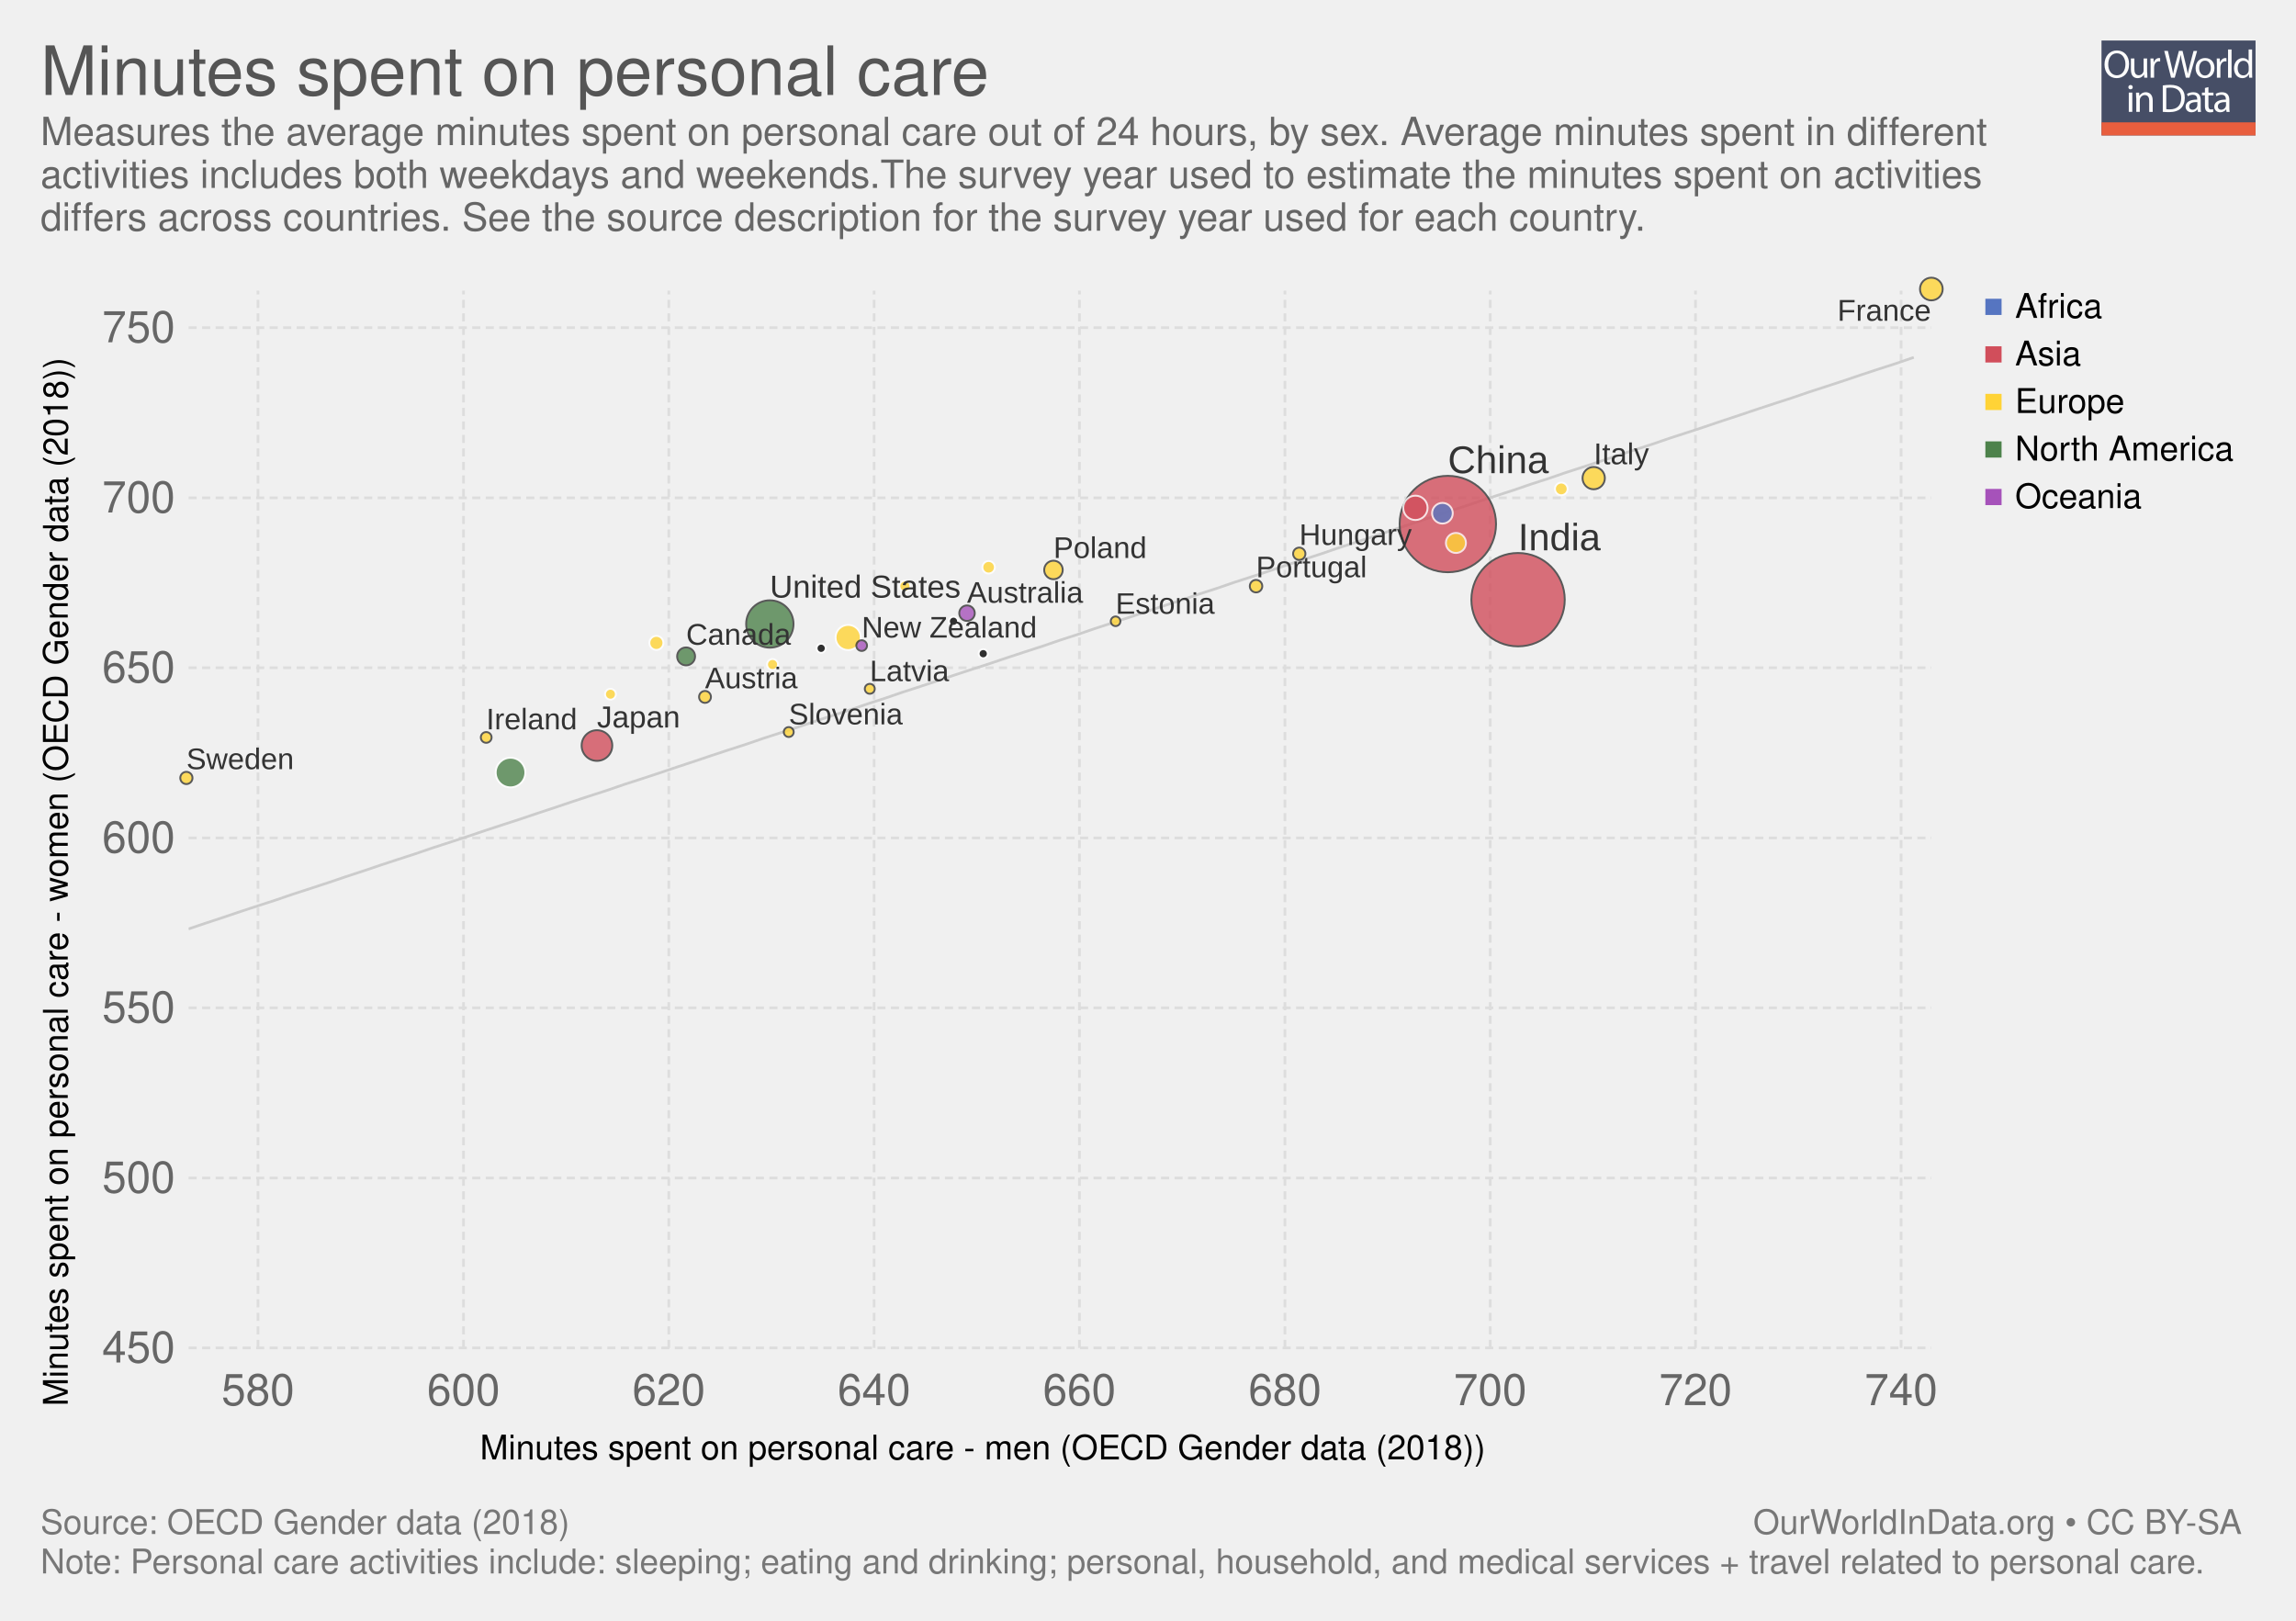
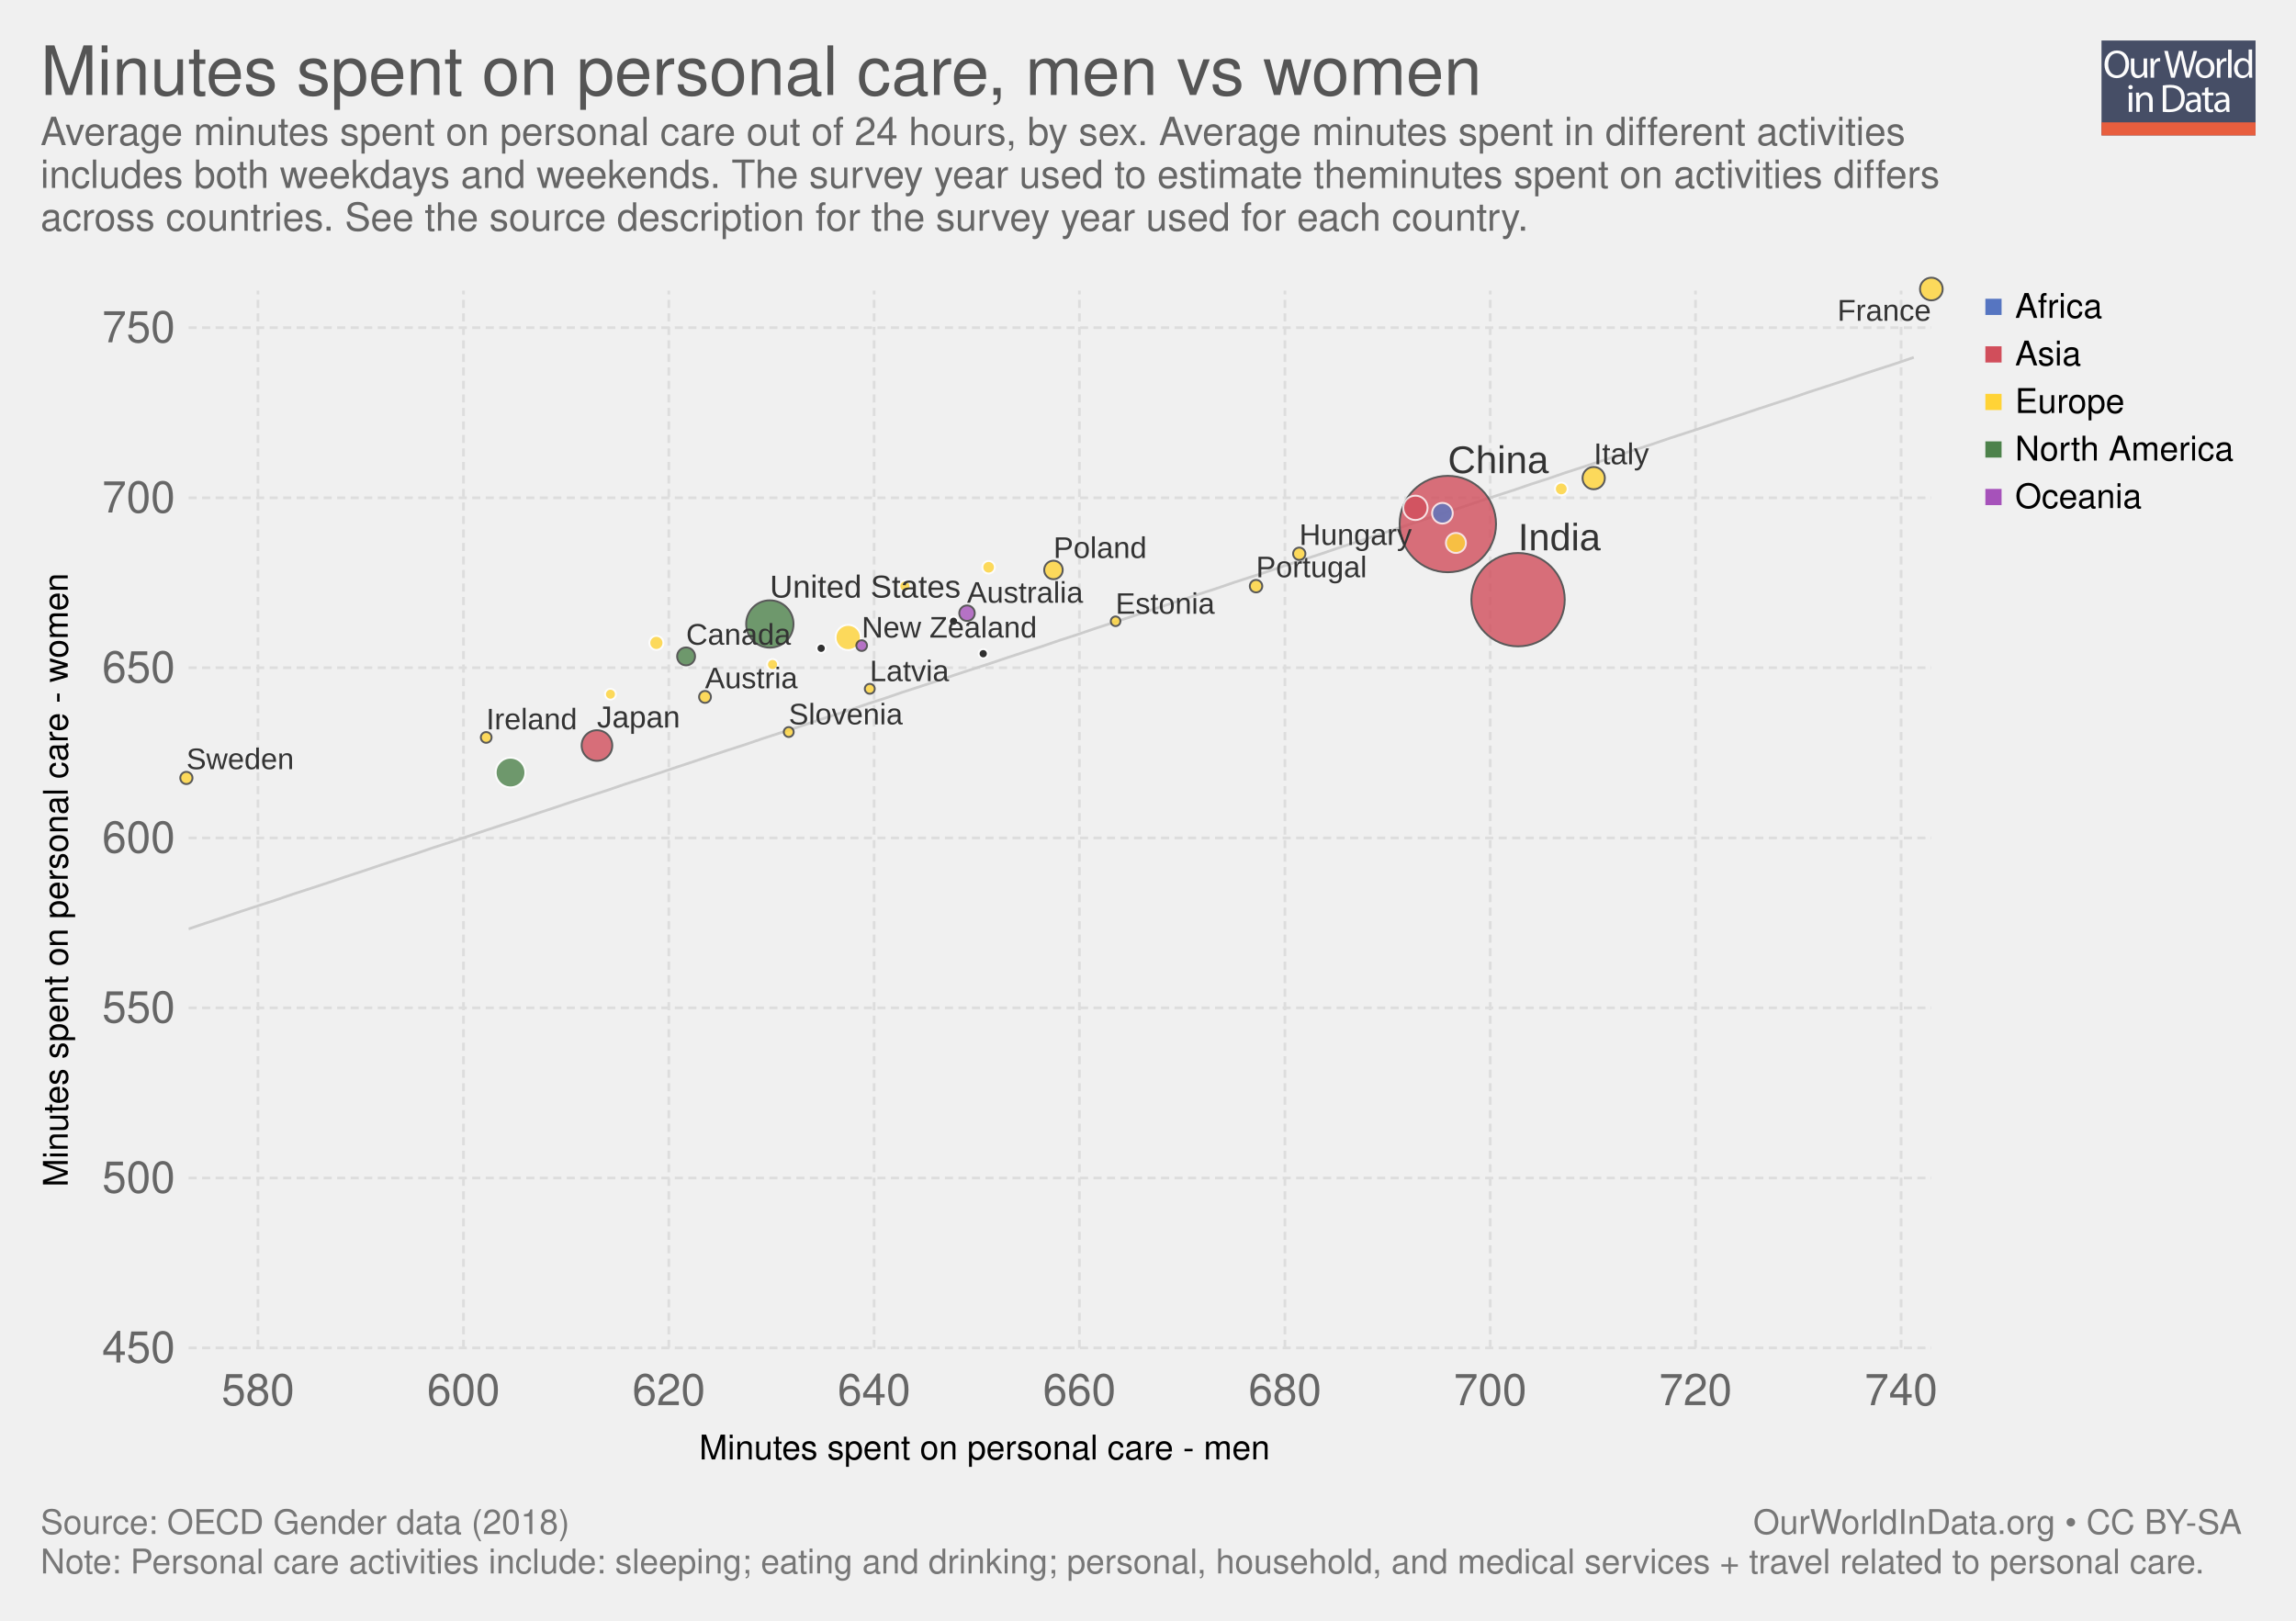
<svg xmlns="http://www.w3.org/2000/svg" xmlns:xlink="http://www.w3.org/1999/xlink" version="1.1" style="font-family: 'Helvetica Neue', Helvetica, Arial, sans-serif; font-size: 18px; background-color: white; text-rendering: optimizeLegibility; -webkit-font-smoothing: antialiased;" width="850" height="600">
  <g class="ChartTab">
    <g class="HeaderView">
      <g opacity="0.8" transform="translate(778, 15) scale(0.27)">
        <a xlink:href="https://ourworldindata.org" target="_blank">
          <g>
            <rect x="0" y="0" fill="#1B2543" width="211.2" height="130.1" />
            <rect x="0" y="112.2" fill="#E63912" width="211.2" height="17.9" />
            <g>
              <rect x="1.2" y="12.3" fill="none" width="210.2" height="99.2" />
              <path fill="#FFFFFF" d="M37.8,32.2c0,12.7-7.7,19.4-17.1,19.4c-9.7,0-16.6-7.5-16.6-18.7c0-11.7,7.3-19.3,17.1-19.3 C31.3,13.7,37.8,21.3,37.8,32.2z M9.2,32.8c0,7.9,4.3,14.9,11.8,14.9c7.5,0,11.8-6.9,11.8-15.3c0-7.3-3.8-14.9-11.8-14.9 C13.1,17.5,9.2,24.8,9.2,32.8z" />
              <path fill="#FFFFFF" d="M62.7,43.8c0,2.7,0.1,5.1,0.2,7.2h-4.3l-0.3-4.3h-0.1c-1.3,2.1-4,4.9-8.8,4.9c-4.2,0-9.1-2.3-9.1-11.6 V24.6h4.8v14.6c0,5,1.5,8.4,5.9,8.4c3.2,0,5.5-2.2,6.3-4.4c0.3-0.7,0.4-1.6,0.4-2.5V24.6h4.8V43.8z" />
              <path fill="#FFFFFF" d="M67.3,32.8c0-3.1-0.1-5.8-0.2-8.2h4.2l0.2,5.2h0.2c1.2-3.5,4.1-5.8,7.3-5.8c0.5,0,0.9,0.1,1.4,0.2v4.5 c-0.5-0.1-1-0.2-1.6-0.2c-3.4,0-5.8,2.6-6.5,6.2c-0.1,0.7-0.2,1.4-0.2,2.2V51h-4.8V32.8z" />
              <path fill="#FFFFFF" d="M95.4,51l-9.4-36.8h5l4.4,18.6c1.1,4.6,2.1,9.2,2.7,12.7h0.1c0.6-3.7,1.8-8,3-12.8l4.9-18.5h5l4.5,18.7 c1,4.4,2,8.7,2.6,12.6h0.1c0.8-4,1.8-8.1,3-12.7l4.9-18.5h4.9L120.6,51h-5L111,31.9c-1.1-4.7-1.9-8.3-2.4-12h-0.1 c-0.7,3.7-1.5,7.3-2.8,12L100.4,51H95.4z" />
              <path fill="#FFFFFF" d="M154.9,37.6c0,9.8-6.8,14-13.2,14c-7.2,0-12.7-5.2-12.7-13.6c0-8.8,5.8-14,13.1-14 C149.8,24,154.9,29.5,154.9,37.6z M133.9,37.9c0,5.8,3.3,10.1,8,10.1c4.6,0,8-4.3,8-10.3c0-4.5-2.2-10.1-7.9-10.1 C136.3,27.6,133.9,32.8,133.9,37.9z" />
              <path fill="#FFFFFF" d="M158.2,32.8c0-3.1-0.1-5.8-0.2-8.2h4.2l0.2,5.2h0.2c1.2-3.5,4.1-5.8,7.3-5.8c0.5,0,0.9,0.1,1.4,0.2v4.5 c-0.5-0.1-1-0.2-1.6-0.2c-3.4,0-5.8,2.6-6.5,6.2c-0.1,0.7-0.2,1.4-0.2,2.2V51h-4.8V32.8z" />
              <path fill="#FFFFFF" d="M173.5,12.3h4.8V51h-4.8V12.3z" />
              <path fill="#FFFFFF" d="M206.5,12.3v31.9c0,2.3,0.1,5,0.2,6.8h-4.3l-0.2-4.6H202c-1.5,2.9-4.7,5.2-9,5.2 c-6.4,0-11.3-5.4-11.3-13.4c-0.1-8.8,5.4-14.2,11.9-14.2c4,0,6.8,1.9,8,4h0.1V12.3H206.5z M201.7,35.4c0-0.6-0.1-1.4-0.2-2 c-0.7-3.1-3.3-5.6-6.9-5.6c-5,0-7.9,4.4-7.9,10.2c0,5.3,2.6,9.8,7.8,9.8c3.2,0,6.2-2.1,7.1-5.7c0.2-0.7,0.2-1.3,0.2-2.1V35.4z" />
              <path fill="#FFFFFF" d="M42.8,64c0.1,1.6-1.1,2.9-3.1,2.9c-1.7,0-2.9-1.3-2.9-2.9c0-1.7,1.3-3,3-3C41.7,61,42.8,62.3,42.8,64z M37.4,97.8V71.4h4.8v26.4H37.4z" />
              <path fill="#FFFFFF" d="M47.5,78.6c0-2.7-0.1-5-0.2-7.1h4.3l0.3,4.4h0.1c1.3-2.5,4.4-5,8.8-5c3.7,0,9.4,2.2,9.4,11.2v15.8h-4.8 V82.6c0-4.3-1.6-7.8-6.1-7.8c-3.2,0-5.6,2.2-6.5,4.9c-0.2,0.6-0.3,1.4-0.3,2.2v15.9h-4.8V78.6z" />
              <path fill="#FFFFFF" d="M84,61.6c2.9-0.4,6.3-0.8,10.1-0.8c6.8,0,11.7,1.6,14.9,4.6c3.3,3,5.2,7.3,5.2,13.2c0,6-1.9,10.9-5.3,14.3 c-3.4,3.4-9.1,5.3-16.3,5.3c-3.4,0-6.2-0.2-8.6-0.4V61.6z M88.8,94.1c1.2,0.2,3,0.3,4.8,0.3c10.2,0,15.7-5.7,15.7-15.6 c0.1-8.7-4.9-14.2-14.9-14.2c-2.5,0-4.3,0.2-5.6,0.5V94.1z" />
              <path fill="#FFFFFF" d="M132.1,97.8l-0.4-3.3h-0.2c-1.5,2.1-4.3,3.9-8.1,3.9c-5.4,0-8.1-3.8-8.1-7.6c0-6.4,5.7-9.9,15.9-9.8v-0.5 c0-2.2-0.6-6.1-6-6.1c-2.5,0-5,0.8-6.9,2l-1.1-3.2c2.2-1.4,5.4-2.3,8.7-2.3c8.1,0,10.1,5.5,10.1,10.8v9.9c0,2.3,0.1,4.5,0.4,6.3 H132.1z M131.4,84.4c-5.3-0.1-11.2,0.8-11.2,5.9c0,3.1,2.1,4.6,4.5,4.6c3.4,0,5.6-2.2,6.4-4.4c0.2-0.5,0.3-1,0.3-1.5V84.4z" />
              <path fill="#FFFFFF" d="M146.6,63.9v7.6h6.9v3.7h-6.9v14.2c0,3.3,0.9,5.1,3.6,5.1c1.3,0,2.2-0.2,2.8-0.3l0.2,3.6 c-0.9,0.4-2.4,0.7-4.3,0.7c-2.2,0-4-0.7-5.2-2c-1.4-1.4-1.9-3.8-1.9-6.9V75.1h-4.1v-3.7h4.1v-6.3L146.6,63.9z" />
              <path fill="#FFFFFF" d="M171.4,97.8l-0.4-3.3h-0.2c-1.5,2.1-4.3,3.9-8.1,3.9c-5.4,0-8.1-3.8-8.1-7.6c0-6.4,5.7-9.9,15.9-9.8v-0.5 c0-2.2-0.6-6.1-6-6.1c-2.5,0-5,0.8-6.9,2l-1.1-3.2c2.2-1.4,5.4-2.3,8.7-2.3c8.1,0,10.1,5.5,10.1,10.8v9.9c0,2.3,0.1,4.5,0.4,6.3 H171.4z M170.7,84.4c-5.3-0.1-11.2,0.8-11.2,5.9c0,3.1,2.1,4.6,4.5,4.6c3.4,0,5.6-2.2,6.4-4.4c0.2-0.5,0.3-1,0.3-1.5V84.4z" />
            </g>
          </g>
        </a>
      </g>
      <a href="https://ourworldindata.org/grapher/minutes-spent-on-personal-care" target="_blank">
        <text font-size="25.20" x="15.0" y="35.2" fill="#555">
-           <tspan x="15" y="35.16">Minutes spent on personal care</tspan>
+           <tspan x="15" y="35.16">Minutes spent on personal care, men vs women</tspan>
        </text>
      </a>
      <text font-size="14.40" x="15.0" y="53.7" fill="#666">
-         <tspan x="15" y="53.72">Measures the average minutes spent on personal care out of 24 hours, by sex. Average minutes spent in different</tspan>
-         <tspan x="15" y="69.56">activities includes both weekdays and weekends.The survey year used to estimate the minutes spent on activities</tspan>
-         <tspan x="15" y="85.4">differs across countries. See the source description for the survey year used for each country.</tspan>
+         <tspan x="15" y="53.72">Average minutes spent on personal care out of 24 hours, by sex.  Average minutes spent in different activities</tspan>
+         <tspan x="15" y="69.56">includes both weekdays and weekends. The survey year used to estimate theminutes spent on activities differs</tspan>
+         <tspan x="15" y="85.4">across countries. See the source description for the survey year used for each country.</tspan>
      </text>
    </g>
    <g>
      <g class="AxisBoxView">
        <g class="HorizontalAxis">
-           <text font-size="12.60" x="177.7" y="540.3">
-             <tspan x="177.701" y="540.28">Minutes spent on personal care - men (OECD Gender data (2018))</tspan>
+           <text font-size="12.60" x="258.8" y="540.3">
+             <tspan x="258.845" y="540.28">Minutes spent on personal care - men</tspan>
          </text>
          <text x="95.5" y="520.2" fill="#666" text-anchor="middle" font-size="16.2">580</text>
          <text x="171.6" y="520.2" fill="#666" text-anchor="middle" font-size="16.2">600</text>
          <text x="247.6" y="520.2" fill="#666" text-anchor="middle" font-size="16.2">620</text>
          <text x="323.6" y="520.2" fill="#666" text-anchor="middle" font-size="16.2">640</text>
          <text x="399.6" y="520.2" fill="#666" text-anchor="middle" font-size="16.2">660</text>
          <text x="475.7" y="520.2" fill="#666" text-anchor="middle" font-size="16.2">680</text>
          <text x="551.7" y="520.2" fill="#666" text-anchor="middle" font-size="16.2">700</text>
          <text x="627.7" y="520.2" fill="#666" text-anchor="middle" font-size="16.2">720</text>
          <text x="703.8" y="520.2" fill="#666" text-anchor="middle" font-size="16.2">740</text>
        </g>
        <g class="VerticalAxis">
-           <text font-size="12.60" x="-520.6" y="25.1" transform="rotate(-90)">
-             <tspan x="-520.563" y="25.08">Minutes spent on personal care - women (OECD Gender data (2018))</tspan>
+           <text font-size="12.60" x="-439.4" y="25.1" transform="rotate(-90)">
+             <tspan x="-439.419" y="25.08">Minutes spent on personal care - women</tspan>
          </text>
          <text x="64.82" y="499" fill="#666" dominant-baseline="middle" text-anchor="end" font-size="16.2">450</text>
          <text x="64.82" y="436.1" fill="#666" dominant-baseline="middle" text-anchor="end" font-size="16.2">500</text>
          <text x="64.82" y="373.1" fill="#666" dominant-baseline="middle" text-anchor="end" font-size="16.2">550</text>
          <text x="64.82" y="310.2" fill="#666" dominant-baseline="middle" text-anchor="end" font-size="16.2">600</text>
          <text x="64.82" y="247.2" fill="#666" dominant-baseline="middle" text-anchor="end" font-size="16.2">650</text>
          <text x="64.82" y="184.3" fill="#666" dominant-baseline="middle" text-anchor="end" font-size="16.2">700</text>
          <text x="64.82" y="121.3" fill="#666" dominant-baseline="middle" text-anchor="end" font-size="16.2">750</text>
        </g>
        <g class="AxisGridLines">
          <line x1="69.82" y1="499" x2="715.00" y2="499" stroke="#ddd" stroke-dasharray="3,2" />
          <line x1="69.82" y1="436.1" x2="715.00" y2="436.1" stroke="#ddd" stroke-dasharray="3,2" />
          <line x1="69.82" y1="373.1" x2="715.00" y2="373.1" stroke="#ddd" stroke-dasharray="3,2" />
          <line x1="69.82" y1="310.2" x2="715.00" y2="310.2" stroke="#ddd" stroke-dasharray="3,2" />
          <line x1="69.82" y1="247.2" x2="715.00" y2="247.2" stroke="#ddd" stroke-dasharray="3,2" />
          <line x1="69.82" y1="184.3" x2="715.00" y2="184.3" stroke="#ddd" stroke-dasharray="3,2" />
          <line x1="69.82" y1="121.3" x2="715.00" y2="121.3" stroke="#ddd" stroke-dasharray="3,2" />
        </g>
        <g class="AxisGridLines">
          <line x1="95.5" y1="499.00" x2="95.5" y2="107.60" stroke="#ddd" stroke-dasharray="3,2" />
          <line x1="171.6" y1="499.00" x2="171.6" y2="107.60" stroke="#ddd" stroke-dasharray="3,2" />
          <line x1="247.6" y1="499.00" x2="247.6" y2="107.60" stroke="#ddd" stroke-dasharray="3,2" />
          <line x1="323.6" y1="499.00" x2="323.6" y2="107.60" stroke="#ddd" stroke-dasharray="3,2" />
          <line x1="399.6" y1="499.00" x2="399.6" y2="107.60" stroke="#ddd" stroke-dasharray="3,2" />
          <line x1="475.7" y1="499.00" x2="475.7" y2="107.60" stroke="#ddd" stroke-dasharray="3,2" />
          <line x1="551.7" y1="499.00" x2="551.7" y2="107.60" stroke="#ddd" stroke-dasharray="3,2" />
          <line x1="627.7" y1="499.00" x2="627.7" y2="107.60" stroke="#ddd" stroke-dasharray="3,2" />
          <line x1="703.8" y1="499.00" x2="703.8" y2="107.60" stroke="#ddd" stroke-dasharray="3,2" />
        </g>
      </g>
      <g class="ComparisonLine">
        <defs>
          <clipPath id="axisBounds-1">
            <rect x="69.816" y="107.6" width="645.184" height="391.4" />
          </clipPath>
        </defs>
        <path d="M69.8,343.9L76.3,341.7L82.7,339.6L89.2,337.4L95.6,335.3L102.1,333.2L108.5,331L115,328.9L121.4,326.8L127.9,324.6L134.3,322.5L140.8,320.3L147.2,318.2L153.7,316.1L160.1,313.9L166.6,311.8L173,309.7L179.5,307.5L185.9,305.4L192.4,303.3L198.9,301.1L205.3,299L211.8,296.8L218.2,294.7L224.7,292.6L231.1,290.4L237.6,288.3L244,286.2L250.5,284L256.9,281.9L263.4,279.7L269.8,277.6L276.3,275.5L282.7,273.3L289.2,271.2L295.6,269.1L302.1,266.9L308.5,264.8L315,262.7L321.4,260.5L327.9,258.4L334.3,256.2L340.8,254.1L347.2,252L353.7,249.8L360.1,247.7L366.6,245.6L373.1,243.4L379.5,241.3L386,239.2L392.4,237L398.9,234.9L405.3,232.7L411.8,230.6L418.2,228.5L424.7,226.3L431.1,224.2L437.6,222.1L444,219.9L450.5,217.8L456.9,215.6L463.4,213.5L469.8,211.4L476.3,209.2L482.7,207.1L489.2,205L495.6,202.8L502.1,200.7L508.5,198.6L515,196.4L521.4,194.3L527.9,192.1L534.3,190L540.8,187.9L547.3,185.7L553.7,183.6L560.2,181.5L566.6,179.3L573.1,177.2L579.5,175L586,172.9L592.4,170.8L598.9,168.6L605.3,166.5L611.8,164.4L618.2,162.2L624.7,160.1L631.1,158L637.6,155.8L644,153.7L650.5,151.5L656.9,149.4L663.4,147.3L669.8,145.1L676.3,143L682.7,140.9L689.2,138.7L695.6,136.6L702.1,134.5L708.5,132.3" clip-path="url(#axisBounds-1)" fill="none" stroke="#ccc" />
      </g>
      <g clip-path="url(#scatterBounds-2)" font-family="Arial Narrow, Arial, sans-serif" class="PointsWithLabels clickable">
        <rect x="69.816" y="107.6" width="645.184" height="391.4" fill="rgba(255,255,255,0)" />
        <defs>
          <clipPath id="scatterBounds-2">
            <rect x="59.816" y="97.6" width="665.184" height="411.4" />
          </clipPath>
        </defs>
        <g class="key-China_0">
          <circle cx="536.00" cy="194.00" r="17.84" fill="#d14e5b" opacity="0.8" stroke="#333" stroke-width="0.7" />
        </g>
        <g class="key-India_0">
          <circle cx="562.00" cy="222.00" r="17.28" fill="#d14e5b" opacity="0.8" stroke="#333" stroke-width="0.7" />
        </g>
        <g class="key-United-States_0">
          <circle cx="285.00" cy="231.00" r="8.76" fill="#4d824b" opacity="0.8" stroke="#333" stroke-width="0.7" />
        </g>
        <g class="key-Japan_0">
          <circle cx="221.00" cy="276.00" r="5.67" fill="#d14e5b" opacity="0.8" stroke="#333" stroke-width="0.7" />
        </g>
        <g class="key-Mexico_0">
          <circle cx="189.00" cy="286.00" r="5.49" fill="#4d824b" opacity="0.8" stroke="#fff" stroke-width="0.7" />
        </g>
        <g class="key-Germany_0">
          <circle cx="314.00" cy="236.00" r="4.67" fill="#ffd336" opacity="0.8" stroke="#fff" stroke-width="0.7" />
        </g>
        <g class="key-Turkey_0">
          <circle cx="524.00" cy="188.00" r="4.51" fill="#d14e5b" opacity="0.8" stroke="#fff" stroke-width="0.7" />
        </g>
        <g class="key-France_0">
          <circle cx="715.00" cy="107.00" r="4.20" fill="#ffd336" opacity="0.8" stroke="#333" stroke-width="0.7" />
        </g>
        <g class="key-Italy_0">
          <circle cx="590.00" cy="177.00" r="4.13" fill="#ffd336" opacity="0.8" stroke="#333" stroke-width="0.7" />
        </g>
        <g class="key-South-Africa_0">
          <circle cx="534.00" cy="190.00" r="3.83" fill="#5675c1" opacity="0.8" stroke="#fff" stroke-width="0.7" />
        </g>
        <g class="key-Spain_0">
          <circle cx="539.00" cy="201.00" r="3.71" fill="#ffd336" opacity="0.8" stroke="#fff" stroke-width="0.7" />
        </g>
        <g class="key-Poland_0">
          <circle cx="390.00" cy="211.00" r="3.43" fill="#ffd336" opacity="0.8" stroke="#333" stroke-width="0.7" />
        </g>
        <g class="key-Canada_0">
          <circle cx="254.00" cy="243.00" r="3.32" fill="#4d824b" opacity="0.8" stroke="#333" stroke-width="0.7" />
        </g>
        <g class="key-Australia_0">
          <circle cx="358.00" cy="227.00" r="2.87" fill="#a652ba" opacity="0.8" stroke="#333" stroke-width="0.7" />
        </g>
        <g class="key-Netherlands_0">
          <circle cx="243.00" cy="238.00" r="2.60" fill="#ffd336" opacity="0.8" stroke="#fff" stroke-width="0.7" />
        </g>
        <g class="key-Greece_0">
          <circle cx="578.00" cy="181.00" r="2.35" fill="#ffd336" opacity="0.8" stroke="#fff" stroke-width="0.7" />
        </g>
        <g class="key-Belgium_0">
          <circle cx="366.00" cy="210.00" r="2.32" fill="#ffd336" opacity="0.8" stroke="#fff" stroke-width="0.7" />
        </g>
        <g class="key-Portugal_0">
          <circle cx="465.00" cy="217.00" r="2.31" fill="#ffd336" opacity="0.8" stroke="#333" stroke-width="0.7" />
        </g>
        <g class="key-Hungary_0">
          <circle cx="481.00" cy="205.00" r="2.28" fill="#ffd336" opacity="0.8" stroke="#333" stroke-width="0.7" />
        </g>
        <g class="key-Sweden_0">
          <circle cx="69.00" cy="288.00" r="2.26" fill="#ffd336" opacity="0.8" stroke="#333" stroke-width="0.7" />
        </g>
        <g class="key-Austria_0">
          <circle cx="261.00" cy="258.00" r="2.20" fill="#ffd336" opacity="0.8" stroke="#333" stroke-width="0.7" />
        </g>
        <g class="key-Denmark_0">
          <circle cx="335.00" cy="217.00" r="2.04" fill="#ffd336" opacity="0.8" stroke="#fff" stroke-width="0.7" />
        </g>
        <g class="key-Finland_0">
          <circle cx="286.00" cy="246.00" r="2.03" fill="#ffd336" opacity="0.8" stroke="#fff" stroke-width="0.7" />
        </g>
        <g class="key-Norway_0">
          <circle cx="226.00" cy="257.00" r="2.01" fill="#ffd336" opacity="0.8" stroke="#fff" stroke-width="0.7" />
        </g>
        <g class="key-Ireland_0">
          <circle cx="180.00" cy="273.00" r="1.99" fill="#ffd336" opacity="0.8" stroke="#333" stroke-width="0.7" />
        </g>
        <g class="key-New-Zealand_0">
          <circle cx="319.00" cy="239.00" r="1.98" fill="#a652ba" opacity="0.8" stroke="#333" stroke-width="0.7" />
        </g>
        <g class="key-Latvia_0">
          <circle cx="322.00" cy="255.00" r="1.84" fill="#ffd336" opacity="0.8" stroke="#333" stroke-width="0.7" />
        </g>
        <g class="key-Slovenia_0">
          <circle cx="292.00" cy="271.00" r="1.83" fill="#ffd336" opacity="0.8" stroke="#333" stroke-width="0.7" />
        </g>
        <g class="key-Estonia_0">
          <circle cx="413.00" cy="230.00" r="1.78" fill="#ffd336" opacity="0.8" stroke="#333" stroke-width="0.7" />
        </g>
        <g class="key-Korea_0">
          <circle cx="364.00" cy="242.00" r="1.69" fill="#000" opacity="0.8" stroke="#fff" stroke-width="0.7" />
        </g>
        <g class="key-UK_0">
          <circle cx="304.00" cy="240.00" r="1.69" fill="#000" opacity="0.8" stroke="#fff" stroke-width="0.7" />
        </g>
        <g class="key-OECD-28_0">
          <circle cx="353.00" cy="230.00" r="1.69" fill="#000" opacity="0.8" stroke="#fff" stroke-width="0.7" />
        </g>
        <g fill="#333" class="backgroundLabels">
          <text x="536.00" y="175.16" font-size="14.30">China</text>
          <text x="562.00" y="203.72" font-size="14.10">India</text>
          <text x="285.00" y="221.24" font-size="11.77">United States</text>
          <text x="221.00" y="269.33" font-size="11.30">Japan</text>
          <text x="680.21" y="118.75" font-size="11.15">France</text>
          <text x="590.00" y="171.87" font-size="11.15">Italy</text>
          <text x="390.00" y="206.57" font-size="11.09">Poland</text>
          <text x="254.00" y="238.68" font-size="11.08">Canada</text>
          <text x="358.00" y="223.13" font-size="11.05">Australia</text>
          <text x="465.00" y="213.69" font-size="11.02">Portugal</text>
          <text x="481.00" y="201.72" font-size="11.02">Hungary</text>
          <text x="69.00" y="284.74" font-size="11.02">Sweden</text>
          <text x="261.00" y="254.80" font-size="11.02">Austria</text>
          <text x="180.00" y="270.01" font-size="11.01">Ireland</text>
          <text x="319.00" y="236.02" font-size="11.01">New Zealand</text>
          <text x="322.00" y="252.16" font-size="11.00">Latvia</text>
          <text x="292.00" y="268.17" font-size="11.00">Slovenia</text>
          <text x="413.00" y="227.22" font-size="11.00">Estonia</text>
        </g>
      </g>
      <g style="cursor: pointer;" class="ScatterColorLegend clickable">
        <g class="legendMark">
          <rect x="735" y="105.1" width="43.256" height="17.6" fill="#fff" opacity="0" />,<rect x="735" y="110.6" width="6" height="6" fill="#5675c1" />,<text font-size="12.60" x="746.0" y="117.7">
            <tspan x="746" y="117.68">Africa</tspan>
          </text>
        </g>
        <g class="legendMark">
          <rect x="735" y="122.7" width="35.57" height="17.6" fill="#fff" opacity="0" />,<rect x="735" y="128.2" width="6" height="6" fill="#d14e5b" />,<text font-size="12.60" x="746.0" y="135.3">
            <tspan x="746" y="135.28">Asia</tspan>
          </text>
        </g>
        <g class="legendMark">
          <rect x="735" y="140.3" width="51.824" height="17.6" fill="#fff" opacity="0" />,<rect x="735" y="145.8" width="6" height="6" fill="#ffd336" />,<text font-size="12.60" x="746.0" y="152.9">
            <tspan x="746" y="152.88">Europe</tspan>
          </text>
        </g>
        <g class="legendMark">
          <rect x="735" y="157.9" width="91.64" height="17.6" fill="#fff" opacity="0" />,<rect x="735" y="163.4" width="6" height="6" fill="#4d824b" />,<text font-size="12.60" x="746.0" y="170.5">
            <tspan x="746" y="170.48">North America</tspan>
          </text>
        </g>
        <g class="legendMark">
          <rect x="735" y="175.5" width="58.124" height="17.6" fill="#fff" opacity="0" />,<rect x="735" y="181" width="6" height="6" fill="#a652ba" />,<text font-size="12.60" x="746.0" y="188.1">
            <tspan x="746" y="188.08">Oceania</tspan>
          </text>
        </g>
      </g>
    </g>
    <g style="fill: #777;" class="SourcesFooter">
      <g style="fill: #777;" class="clickable">
        <text font-size="12.60" x="15.0" y="567.9">
          <tspan x="15" y="567.88">Source: OECD Gender data (2018)</tspan>
        </text>
      </g>
      <text font-size="12.60" x="15.0" y="582.5">
        <tspan x="15" y="582.48">Note: Personal care activities include: sleeping; eating and drinking; personal, household, and medical services + travel related to personal care.</tspan>
      </text>
      <text font-size="12.60" x="649.0" y="567.9">
        <tspan x="649.024" y="567.88">
          <a target="_blank" style="fill: #777;" href="https://ourworldindata.org">OurWorldInData.org</a> • <a style="fill: #777;" href="http://creativecommons.org/licenses/by-sa/4.0/deed.en_US" target="_blank">CC BY-SA</a>
        </tspan>
      </text>
    </g>
  </g>
</svg>
